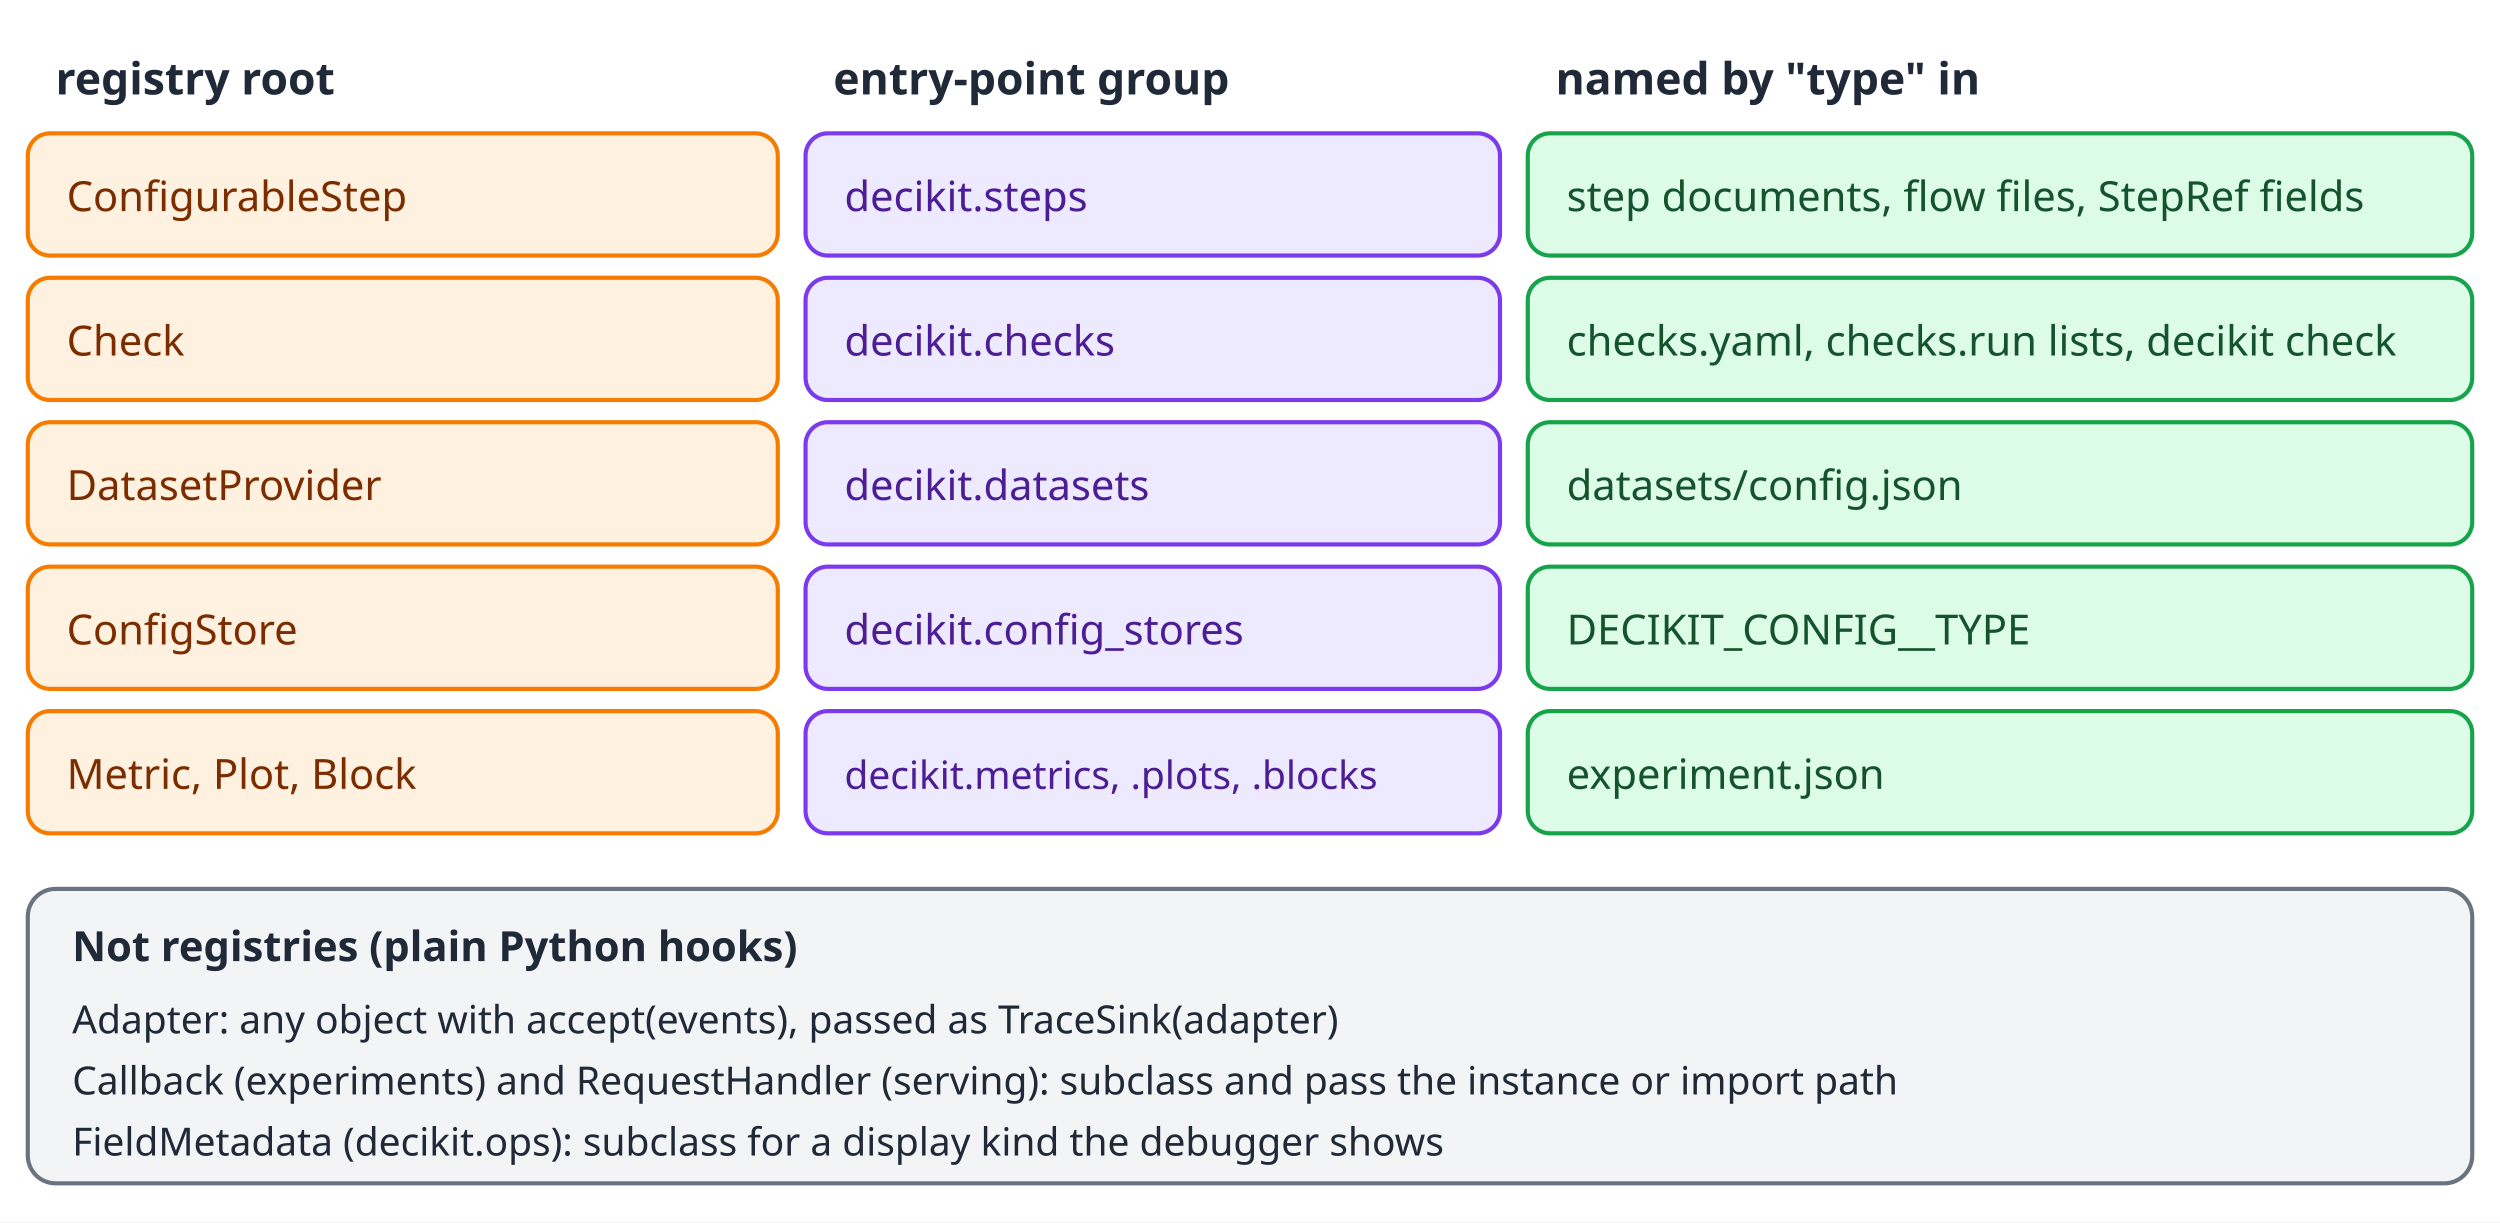
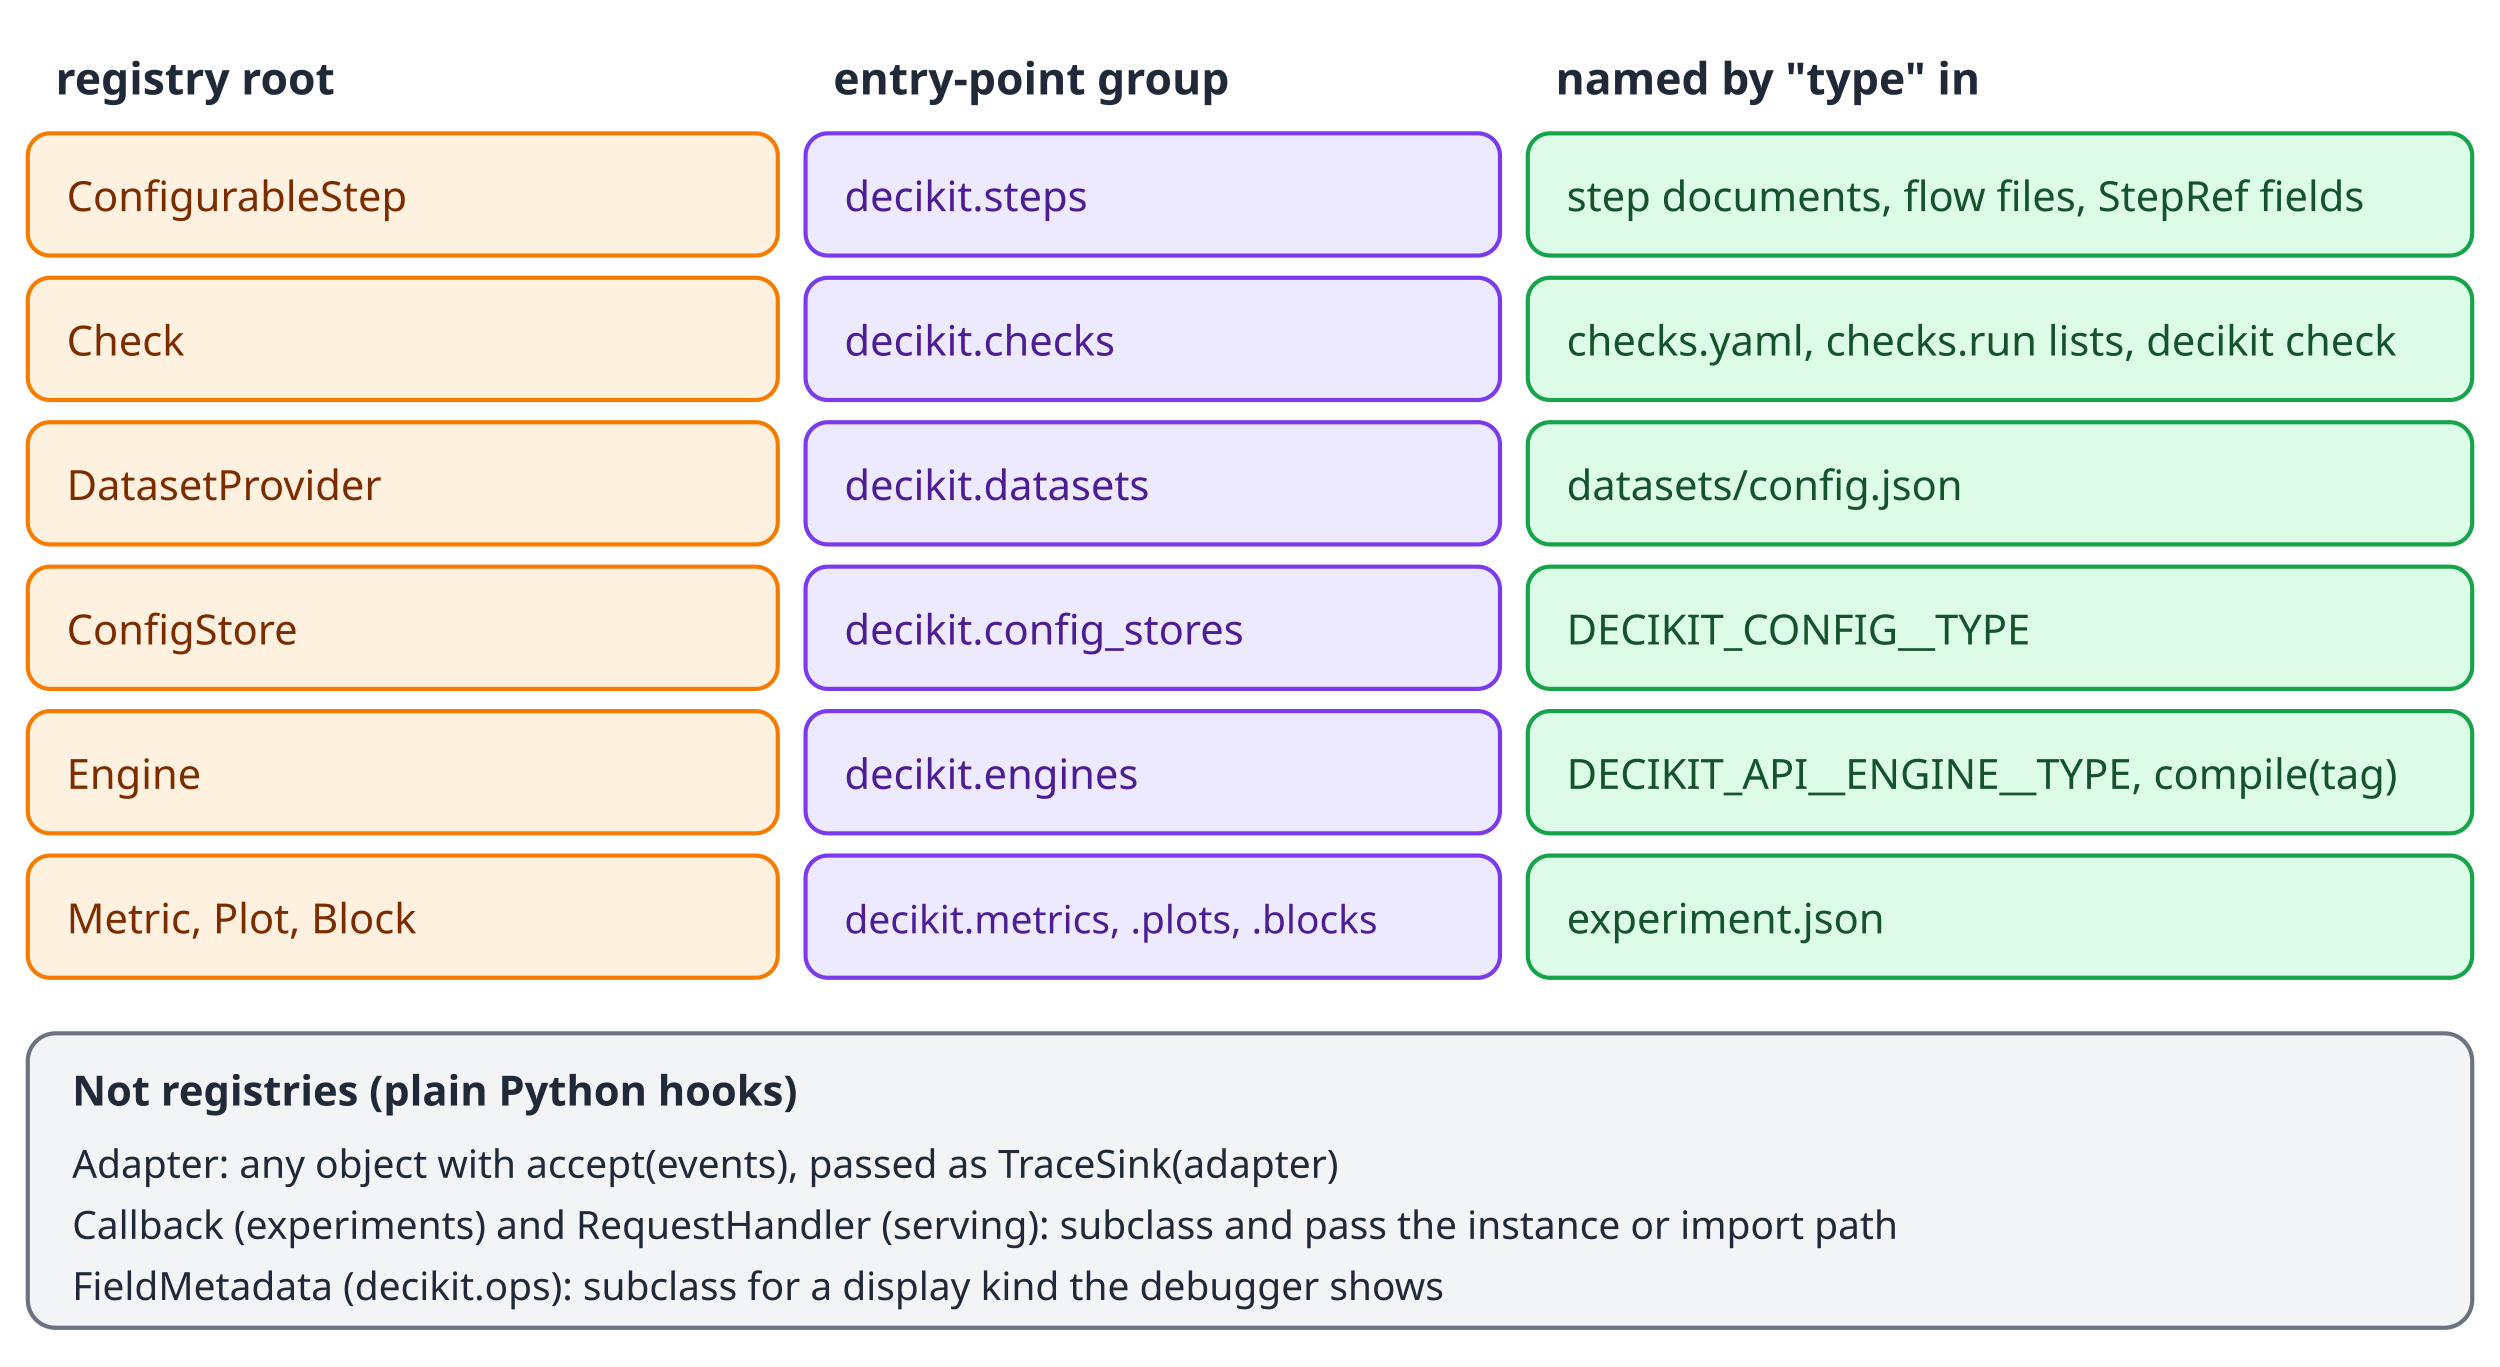
- <svg xmlns="http://www.w3.org/2000/svg" viewBox="0 0 900 440" font-family="system-ui, sans-serif">
-   <rect x="0" y="0" width="900" height="440" fill="#ffffff" />
+ <svg xmlns="http://www.w3.org/2000/svg" viewBox="0 0 900 492" font-family="system-ui, sans-serif">
+   <rect x="0" y="0" width="900" height="492" fill="#ffffff" />
  <text x="20" y="34" font-size="16" font-weight="600" fill="#1f2937">registry root</text>
  <text x="300" y="34" font-size="16" font-weight="600" fill="#1f2937">entry-point group</text>
  <text x="560" y="34" font-size="16" font-weight="600" fill="#1f2937">named by "type" in</text>
  <rect x="10" y="48" width="270" height="44" rx="8" fill="#fff1e0" stroke="#f57c00" stroke-width="1.5" />
  <text x="24" y="76" font-size="15" fill="#7c2d00">ConfigurableStep</text>
  <rect x="290" y="48" width="250" height="44" rx="8" fill="#ede9fe" stroke="#7c3aed" stroke-width="1.5" />
  <text x="304" y="76" font-size="15" fill="#4c1d95">decikit.steps</text>
  <rect x="550" y="48" width="340" height="44" rx="8" fill="#dcfce7" stroke="#16a34a" stroke-width="1.5" />
  <text x="564" y="76" font-size="15" fill="#14532d">step documents, flow files, StepRef fields</text>
  <rect x="10" y="100" width="270" height="44" rx="8" fill="#fff1e0" stroke="#f57c00" stroke-width="1.5" />
  <text x="24" y="128" font-size="15" fill="#7c2d00">Check</text>
  <rect x="290" y="100" width="250" height="44" rx="8" fill="#ede9fe" stroke="#7c3aed" stroke-width="1.5" />
  <text x="304" y="128" font-size="15" fill="#4c1d95">decikit.checks</text>
  <rect x="550" y="100" width="340" height="44" rx="8" fill="#dcfce7" stroke="#16a34a" stroke-width="1.5" />
  <text x="564" y="128" font-size="15" fill="#14532d">checks.yaml, checks.run lists, decikit check</text>
  <rect x="10" y="152" width="270" height="44" rx="8" fill="#fff1e0" stroke="#f57c00" stroke-width="1.5" />
  <text x="24" y="180" font-size="15" fill="#7c2d00">DatasetProvider</text>
  <rect x="290" y="152" width="250" height="44" rx="8" fill="#ede9fe" stroke="#7c3aed" stroke-width="1.5" />
  <text x="304" y="180" font-size="15" fill="#4c1d95">decikit.datasets</text>
  <rect x="550" y="152" width="340" height="44" rx="8" fill="#dcfce7" stroke="#16a34a" stroke-width="1.5" />
  <text x="564" y="180" font-size="15" fill="#14532d">datasets/config.json</text>
  <rect x="10" y="204" width="270" height="44" rx="8" fill="#fff1e0" stroke="#f57c00" stroke-width="1.5" />
  <text x="24" y="232" font-size="15" fill="#7c2d00">ConfigStore</text>
  <rect x="290" y="204" width="250" height="44" rx="8" fill="#ede9fe" stroke="#7c3aed" stroke-width="1.5" />
  <text x="304" y="232" font-size="15" fill="#4c1d95">decikit.config_stores</text>
  <rect x="550" y="204" width="340" height="44" rx="8" fill="#dcfce7" stroke="#16a34a" stroke-width="1.5" />
  <text x="564" y="232" font-size="15" fill="#14532d">DECIKIT_CONFIG__TYPE</text>
  <rect x="10" y="256" width="270" height="44" rx="8" fill="#fff1e0" stroke="#f57c00" stroke-width="1.5" />
-   <text x="24" y="284" font-size="15" fill="#7c2d00">Metric, Plot, Block</text>
+   <text x="24" y="284" font-size="15" fill="#7c2d00">Engine</text>
  <rect x="290" y="256" width="250" height="44" rx="8" fill="#ede9fe" stroke="#7c3aed" stroke-width="1.5" />
-   <text x="304" y="284" font-size="14" fill="#4c1d95">decikit.metrics, .plots, .blocks</text>
+   <text x="304" y="284" font-size="15" fill="#4c1d95">decikit.engines</text>
  <rect x="550" y="256" width="340" height="44" rx="8" fill="#dcfce7" stroke="#16a34a" stroke-width="1.5" />
-   <text x="564" y="284" font-size="15" fill="#14532d">experiment.json</text>
-   <rect x="10" y="320" width="880" height="106" rx="10" fill="#f3f4f6" stroke="#6b7280" stroke-width="1.5" />
-   <text x="26" y="346" font-size="15" font-weight="600" fill="#1f2937">Not registries (plain Python hooks)</text>
-   <text x="26" y="372" font-size="14" fill="#1f2937">Adapter: any object with accept(events), passed as TraceSink(adapter)</text>
-   <text x="26" y="394" font-size="14" fill="#1f2937">Callback (experiments) and RequestHandler (serving): subclass and pass the instance or import path</text>
-   <text x="26" y="416" font-size="14" fill="#1f2937">FieldMetadata (decikit.ops): subclass for a display kind the debugger shows</text>
+   <text x="564" y="284" font-size="15" fill="#14532d">DECIKIT_API__ENGINE__TYPE, compile(tag)</text>
+   <rect x="10" y="308" width="270" height="44" rx="8" fill="#fff1e0" stroke="#f57c00" stroke-width="1.5" />
+   <text x="24" y="336" font-size="15" fill="#7c2d00">Metric, Plot, Block</text>
+   <rect x="290" y="308" width="250" height="44" rx="8" fill="#ede9fe" stroke="#7c3aed" stroke-width="1.5" />
+   <text x="304" y="336" font-size="14" fill="#4c1d95">decikit.metrics, .plots, .blocks</text>
+   <rect x="550" y="308" width="340" height="44" rx="8" fill="#dcfce7" stroke="#16a34a" stroke-width="1.5" />
+   <text x="564" y="336" font-size="15" fill="#14532d">experiment.json</text>
+   <rect x="10" y="372" width="880" height="106" rx="10" fill="#f3f4f6" stroke="#6b7280" stroke-width="1.5" />
+   <text x="26" y="398" font-size="15" font-weight="600" fill="#1f2937">Not registries (plain Python hooks)</text>
+   <text x="26" y="424" font-size="14" fill="#1f2937">Adapter: any object with accept(events), passed as TraceSink(adapter)</text>
+   <text x="26" y="446" font-size="14" fill="#1f2937">Callback (experiments) and RequestHandler (serving): subclass and pass the instance or import path</text>
+   <text x="26" y="468" font-size="14" fill="#1f2937">FieldMetadata (decikit.ops): subclass for a display kind the debugger shows</text>
</svg>
